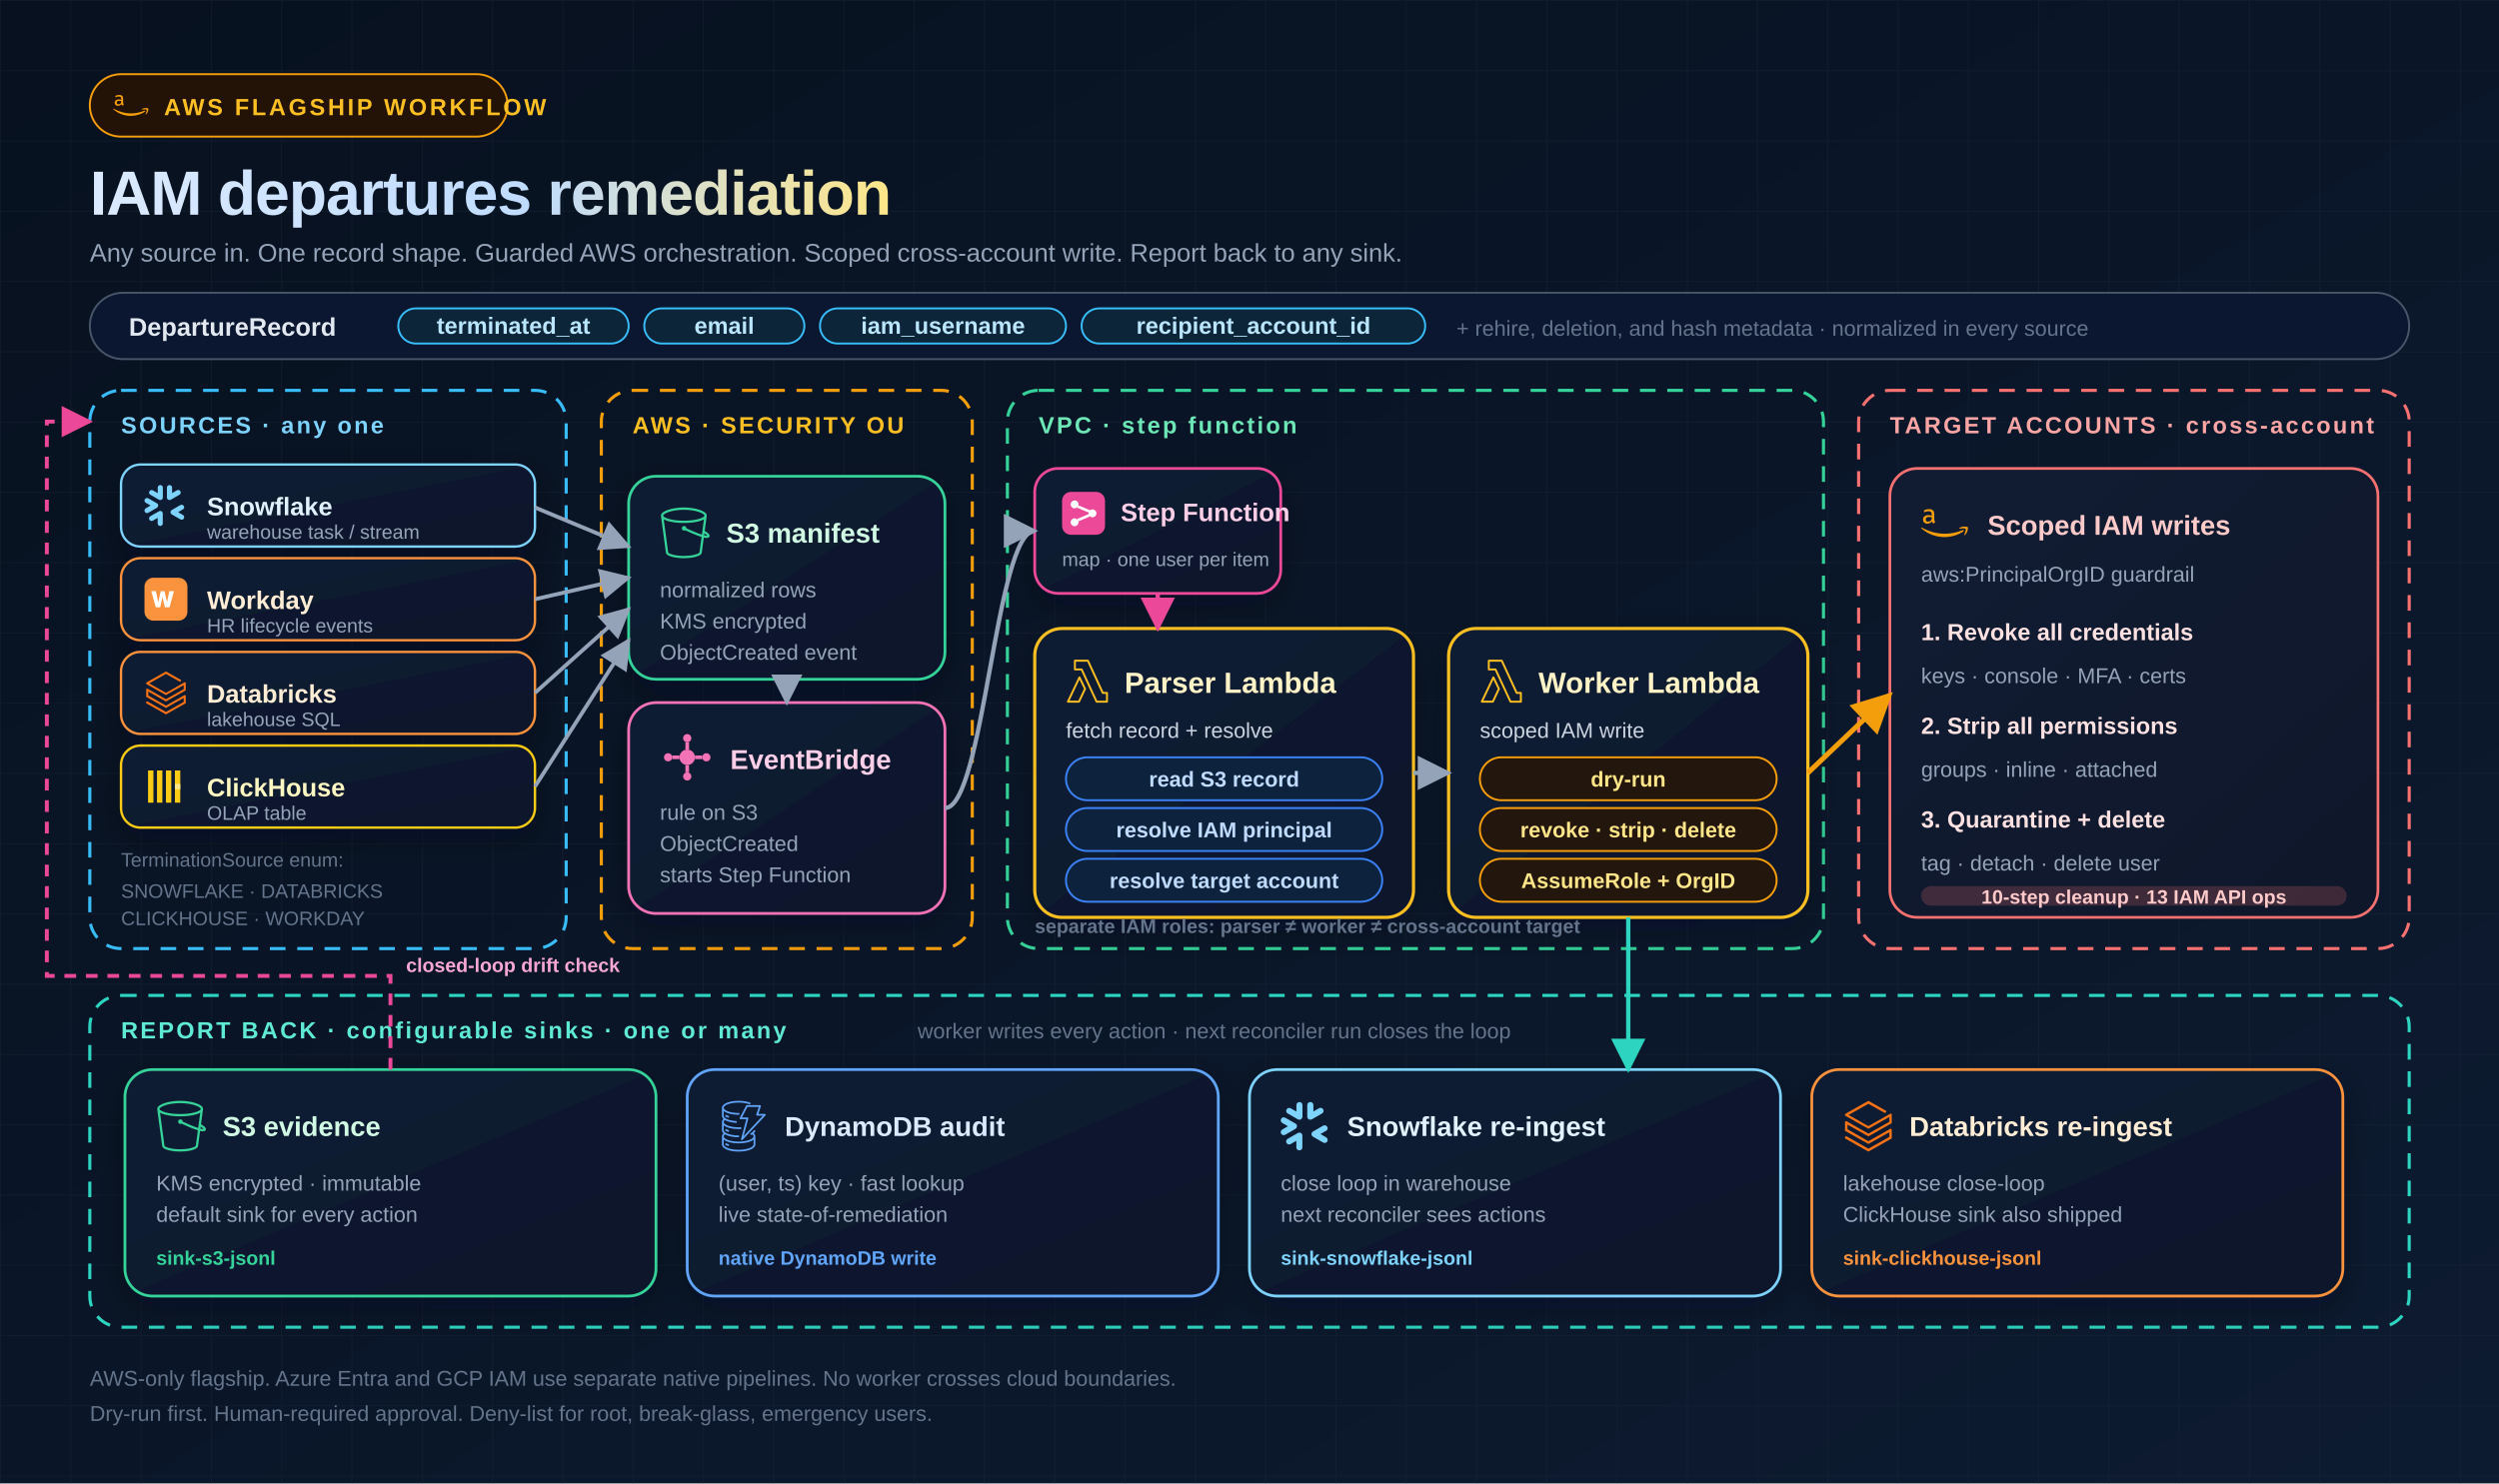
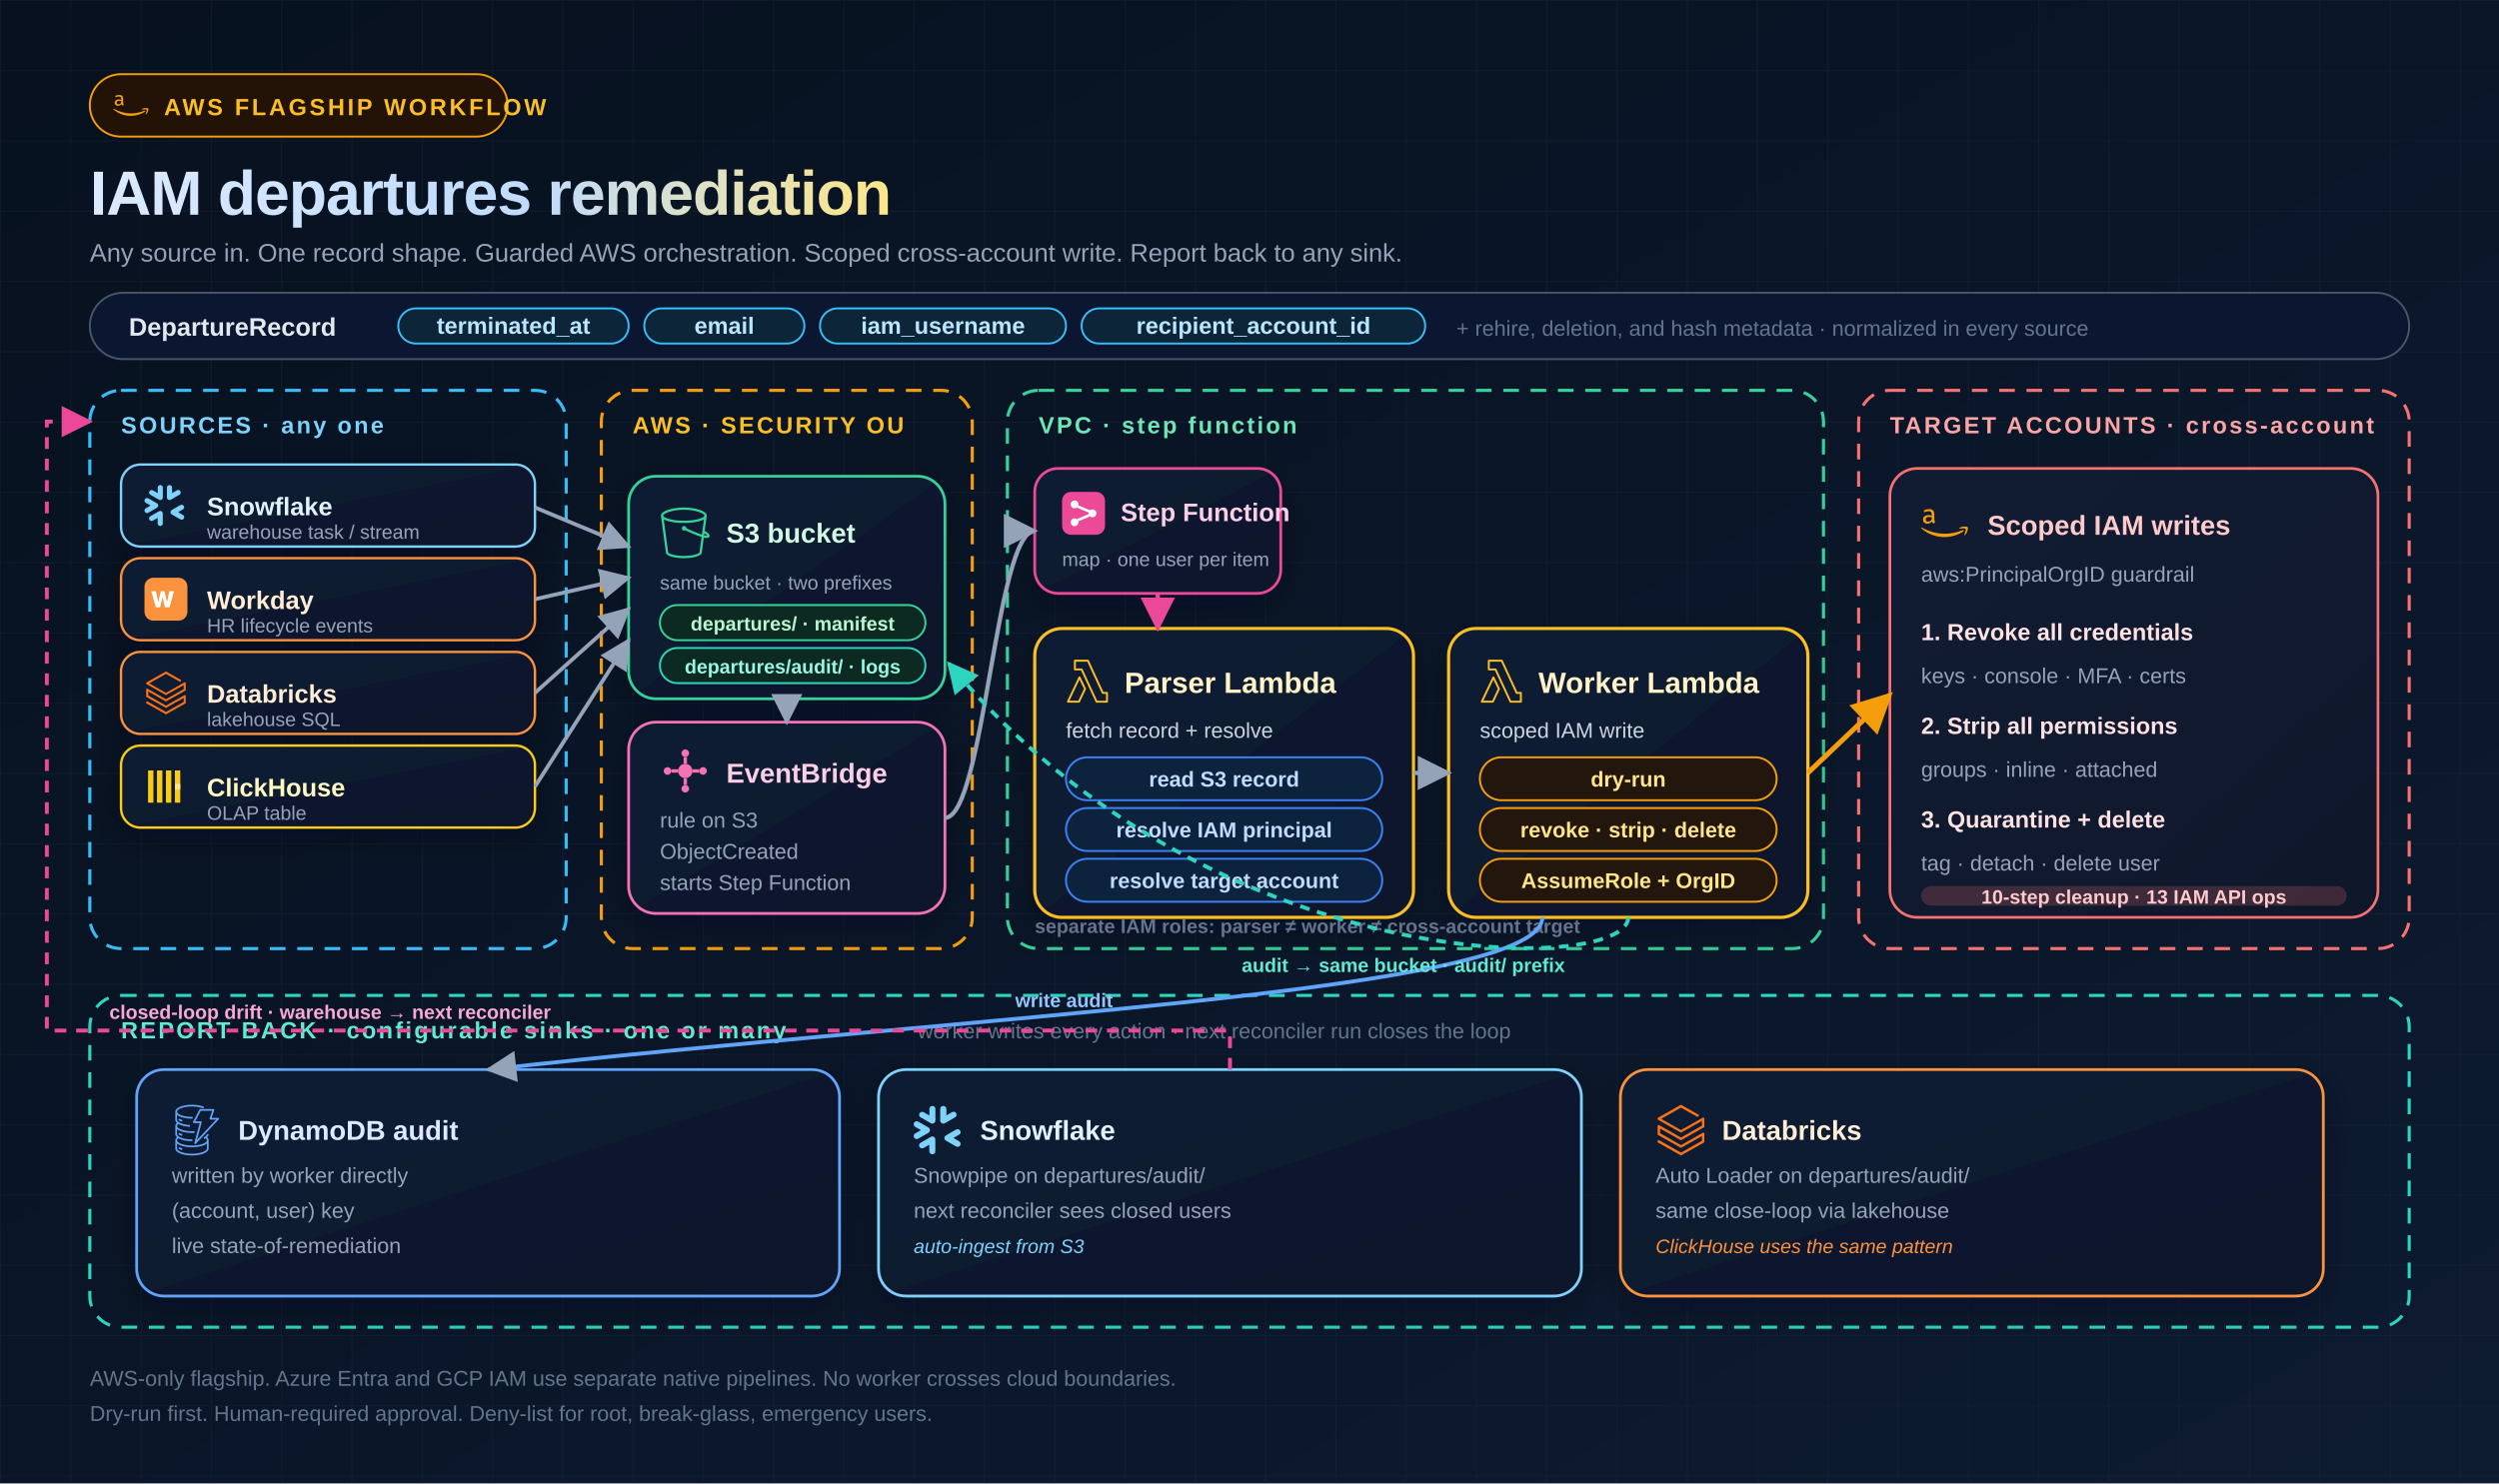
<svg xmlns="http://www.w3.org/2000/svg" width="1280" height="760" viewBox="0 0 1280 760" role="img" aria-labelledby="title desc">
  <defs>
    <linearGradient id="bg" x1="0" y1="0" x2="1" y2="1">
      <stop offset="0%" stop-color="#07111f" />
      <stop offset="100%" stop-color="#0d1b31" />
    </linearGradient>
    <linearGradient id="panel" x1="0" y1="0" x2="1" y2="1">
      <stop offset="0%" stop-color="#111c33" />
      <stop offset="100%" stop-color="#0f172a" />
    </linearGradient>
    <linearGradient id="headline" x1="0" y1="0" x2="1" y2="0">
      <stop offset="0%" stop-color="#dbeafe" />
      <stop offset="55%" stop-color="#bfdbfe" />
      <stop offset="100%" stop-color="#fde68a" />
    </linearGradient>
    <pattern id="grid" x="0" y="0" width="36" height="36" patternUnits="userSpaceOnUse">
      <path d="M36 0H0V36" fill="none" stroke="#1e293b" stroke-opacity="0.35" stroke-width="1" />
    </pattern>
    <filter id="shadow" x="-20%" y="-20%" width="140%" height="140%">
      <feDropShadow dx="0" dy="6" stdDeviation="8" flood-color="#020617" flood-opacity="0.35" />
    </filter>
    <marker id="arrow" viewBox="0 0 10 10" refX="9" refY="5" markerWidth="8" markerHeight="8" orient="auto">
      <path d="M0 0 L10 5 L0 10 z" fill="#94a3b8" />
    </marker>
    <marker id="arrowWarm" viewBox="0 0 10 10" refX="9" refY="5" markerWidth="8" markerHeight="8" orient="auto">
      <path d="M0 0 L10 5 L0 10 z" fill="#f59e0b" />
    </marker>
    <marker id="arrowSink" viewBox="0 0 10 10" refX="9" refY="5" markerWidth="8" markerHeight="8" orient="auto">
      <path d="M0 0 L10 5 L0 10 z" fill="#2dd4bf" />
    </marker>
    <marker id="arrowLoop" viewBox="0 0 10 10" refX="9" refY="5" markerWidth="8" markerHeight="8" orient="auto">
      <path d="M0 0 L10 5 L0 10 z" fill="#ec4899" />
    </marker>
    <symbol id="aws" viewBox="0 0 24 24">
      <path fill="#f59e0b" d="M6.763 10.036c0 .296.032.535.088.71.064.176.144.368.256.576.04.063.056.127.056.183 0 .08-.048.16-.152.24l-.503.335a.383.383 0 0 1-.208.072c-.08 0-.16-.04-.239-.112a2.47 2.47 0 0 1-.287-.375 6.18 6.18 0 0 1-.248-.471c-.622.734-1.405 1.101-2.347 1.101-.67 0-1.205-.191-1.596-.574-.391-.384-.59-.894-.59-1.533 0-.678.239-1.23.726-1.644.487-.415 1.133-.623 1.955-.623.272 0 .551.024.846.064.296.04.6.104.918.176v-.583c0-.607-.127-1.03-.375-1.277-.255-.248-.686-.367-1.3-.367-.28 0-.568.031-.863.103-.295.072-.583.16-.862.272a2.287 2.287 0 0 1-.28.104.488.488 0 0 1-.127.023c-.112 0-.168-.08-.168-.247v-.391c0-.128.016-.224.056-.28a.597.597 0 0 1 .224-.167c.279-.144.614-.264 1.005-.36a4.84 4.84 0 0 1 1.246-.151c.95 0 1.644.216 2.091.647.439.43.662 1.085.662 1.963v2.586zm-3.24 1.214c.263 0 .534-.048.822-.144.287-.096.543-.271.758-.51.128-.152.224-.32.272-.512.047-.191.08-.423.08-.694v-.335a6.66 6.66 0 0 0-.735-.136 6.02 6.02 0 0 0-.75-.048c-.535 0-.926.104-1.19.32-.263.215-.39.518-.39.917 0 .375.095.655.295.846.191.2.47.296.838.296zM21.698 16.207c-2.626 1.94-6.442 2.969-9.722 2.969-4.598 0-8.74-1.7-11.87-4.526-.247-.223-.024-.527.272-.351 3.384 1.963 7.559 3.153 11.877 3.153 2.914 0 6.114-.607 9.06-1.852.439-.2.814.287.383.607zM22.792 14.961c-.336-.43-2.22-.207-3.074-.103-.255.032-.295-.192-.063-.36 1.5-1.053 3.967-.75 4.254-.399.287.36-.08 2.826-1.485 4.007-.215.184-.423.088-.327-.151.32-.79 1.03-2.57.695-2.994z" />
    </symbol>
    <symbol id="lambda" viewBox="0 0 24 24">
      <path fill="#fbbf24" d="M4.986 0c-.294.003-.533.247-.534.548L4.446 5.456c0 .145.06.283.159.389a.532.532 0 0 0 .381.156h3.428l8.197 17.68a.536.536 0 0 0 .488.318h5.811c.297 0 .543-.245.543-.548V18.544c0-.303-.239-.548-.542-.548h-2.014L12.739.315C12.647.124 12.456 0 12.245 0h-7.254Zm.54 1.091h6.368l8.16 17.68a.536.536 0 0 0 .488.318h1.818v3.817H17.437L9.24 5.226a.536.536 0 0 0-.488-.318H5.522Zm2.014 8.237c-.21.001-.394.119-.486.31L.6 23.213a.551.551 0 0 0 .031.528.533.533 0 0 0 .454.25h6.169a.547.547 0 0 0 .497-.31l3.38-7.166a.54.54 0 0 0-.003-.469L8.036 9.637a.547.547 0 0 0-.494-.31Zm.006 1.804 2.488 5.152-3.121 6.621H1.946Z" />
    </symbol>
    <symbol id="s3" viewBox="0 0 24 24">
      <path fill="#34d399" d="M20.913 13.147l.12-.895c.947.576 1.258.922 1.354 1.071-.16.031-.562.046-1.474-.176zm-2.174 7.988a.547.547 0 0 0-.005.073c0 .084-.207.405-1.124.768a10.28 10.28 0 0 1-1.438.432c-1.405.325-3.128.504-4.853.504-4.612 0-7.412-1.184-7.412-1.704a.547.547 0 0 0-.005-.073L1.81 5.602c.135.078.28.154.432.227.042.02.086.038.128.057.134.062.272.122.417.18l.179.069c.154.058.314.114.478.168.043.013.084.029.13.043.207.065.423.127.646.187l.176.044c.175.044.353.087.534.127a23.414 23.414 0 0 0 .843.17l.121.023c.252.045.508.085.768.122.071.011.144.02.216.03.2.027.4.053.604.077l.24.027c.245.026.49.05.74.07l.081.009c.275.022.552.04.83.056l.233.012c.21.01.422.018.633.025a33.088 33.088 0 0 0 2.795-.026l.232-.011c.278-.016.555-.034.83-.056l.08-.008c.25-.02.497-.045.742-.072l.238-.026c.205-.024.408-.05.609-.077.07-.01.141-.019.211-.03.261-.037.519-.078.772-.122l.111-.02c.215-.04.427-.082.634-.125l.212-.047c.186-.041.368-.085.546-.13l.166-.042c.225-.06.444-.122.654-.189.04-.012.077-.026.115-.038a10.6 10.6 0 0 0 .493-.173c.058-.021.114-.044.17-.066.15-.06.293-.12.43-.185.038-.017.079-.034.116-.052.153-.073.3-.15.436-.228l-.976 7.245c-2.488-.78-5.805-2.292-7.311-3a1.09 1.09 0 0 0-1.088-1.085c-.6 0-1.088.489-1.088 1.088 0 .6.488 1.089 1.088 1.089.196 0 .378-.056.537-.148 1.72.812 5.144 2.367 7.715 3.15zm-7.42-20.047c5.677 0 9.676 1.759 9.75 2.736l-.014.113c-.01.033-.031.067-.048.101-.015.028-.026.057-.047.087-.024.033-.058.068-.09.102-.028.03-.051.06-.084.09-.038.035-.087.07-.133.105-.04.03-.074.06-.119.091-.053.036-.116.071-.177.107-.05.03-.095.06-.15.09-.068.036-.147.073-.222.11-.059.028-.114.057-.177.085-.084.038-.177.074-.268.111-.068.027-.13.054-.203.082-.097.036-.205.072-.31.107-.075.026-.148.053-.228.079-.111.035-.233.069-.35.103-.085.024-.165.05-.253.073-.124.034-.258.065-.389.098-.093.022-.181.046-.278.068-.139.032-.287.061-.433.091-.098.02-.191.041-.293.06-.155.03-.32.057-.482.084-.1.018-.198.036-.302.052-.166.026-.342.048-.515.072-.11.014-.213.03-.325.044-.181.023-.372.041-.56.06-.11.012-.218.025-.332.036-.188.016-.386.029-.58.043-.122.009-.24.02-.364.028-.207.012-.422.02-.635.028-.12.005-.234.012-.354.016a35.605 35.605 0 0 1-2.069 0c-.12-.004-.234-.011-.352-.016-.214-.008-.43-.016-.637-.028-.122-.008-.238-.02-.36-.027-.195-.015-.394-.028-.584-.044-.11-.01-.215-.024-.324-.035-.19-.02-.384-.038-.568-.06l-.315-.044c-.176-.024-.355-.046-.525-.073-.1-.015-.192-.033-.29-.05-.167-.028-.335-.055-.494-.086-.096-.018-.183-.038-.276-.056-.151-.032-.305-.062-.45-.095-.09-.02-.173-.043-.26-.064-.138-.034-.277-.067-.407-.102-.082-.022-.157-.046-.235-.069a11.75 11.75 0 0 1-.368-.108c-.075-.024-.141-.049-.213-.073-.11-.037-.223-.075-.325-.113-.067-.025-.125-.051-.188-.077-.096-.038-.195-.076-.282-.115-.06-.027-.11-.054-.166-.08-.08-.039-.162-.077-.233-.116-.052-.028-.094-.055-.142-.084-.063-.038-.13-.075-.185-.113-.043-.029-.075-.058-.113-.086-.048-.037-.098-.073-.139-.11-.032-.029-.054-.057-.08-.087-.033-.035-.069-.07-.093-.104-.02-.03-.031-.058-.046-.086-.018-.035-.039-.068-.049-.102l-.015-.113c.076-.977 4.074-2.736 9.748-2.736zm12.182 12.124c-.118-.628-.84-1.291-2.31-2.128l.963-7.16a.531.531 0 0 0 .005-.073C22.16 1.581 16.447 0 11.32 0 6.194 0 .482 1.581.482 3.851a.58.58 0 0 0 .005.072L2.819 21.25c.071 2.002 5.236 2.75 8.5 2.75 1.805 0 3.615-.188 5.098-.531.598-.138 1.133-.3 1.592-.48 1.18-.467 1.789-1.053 1.813-1.739l.945-7.018c.557.131 1.016.197 1.389.197.54 0 .902-.137 1.134-.413a.956.956 0 0 0 .21-.804Z" />
    </symbol>
    <symbol id="dynamo" viewBox="0 0 24 24">
      <path fill="#60a5fa" d="M16.606 20.705v-2.371c-1.263 1.082-3.884 1.795-7.066 1.795-3.184 0-5.805-.714-7.068-1.797v2.369c0 1.168 2.903 2.47 7.068 2.47 4.16 0 7.06-1.3 7.066-2.466zm.001-6.765l.817-.005v.005c0 .517-.258.998-.75 1.441.601.54.75 1.071.75 1.449a1661.7 1661.7 0 0 0 0 3.87c0 1.881-3.389 3.3-7.884 3.3-4.471 0-7.846-1.404-7.88-3.27a583.119 583.119 0 0 1-.003-3.909c.001-.375.15-.9.745-1.437-.592-.538-.743-1.062-.746-1.435v-3.892c.002-.377.153-.903.747-1.438-.593-.54-.744-1.062-.747-1.435 0-1.357-.002-2.735.002-3.897C1.674 1.412 5.056 0 9.54 0c2.159 0 4.233.356 5.689.974l-.315.766c-1.36-.58-3.319-.91-5.374-.91-4.165 0-7.067 1.3-7.067 2.47 0 1.168 2.902 2.47 7.067 2.47.115 0 .222 0 .334-.005l.033.828c-.122.006-.245.006-.367.006-3.184 0-5.805-.714-7.068-1.798v2.38c.005.45.45.843.821 1.093 1.116.736 3.114 1.239 5.34 1.342l-.037.829c-2.254-.105-4.23-.59-5.5-1.332-.318.245-.623.573-.623.952 0 1.168 2.902 2.47 7.067 2.47.411 0 .812-.014 1.203-.042l.06.826c-.41.03-.833.045-1.263.045-3.184 0-5.805-.713-7.068-1.797v2.368c.005.462.449.855.821 1.104 1.275.842 3.67 1.366 6.247 1.366h.182v.83H9.54c-2.62 0-4.99-.507-6.444-1.359-.317.245-.623.574-.623.954 0 1.168 2.902 2.47 7.067 2.47 4.159 0 7.058-1.298 7.066-2.465v-.007c0-.377-.303-.705-.62-.948a5.732 5.732 0 0 1-.662.336l-.316-.764c.3-.128.56-.266.776-.412.376-.254.823-.651.823-1.1zm4.377-6.915h-2.717a.406.406 0 0 1-.332-.173.42.42 0 0 1-.055-.375l1.204-3.597h-5.403l-2.583 4.974h2.623c.128 0 .248.06.325.164a.418.418 0 0 1 .069.36l-2.249 8.365zm1.249-.128l-10.89 11.608a.408.408 0 0 1-.498.075.418.418 0 0 1-.192-.471l2.534-9.426h-2.766a.407.407 0 0 1-.349-.2.418.418 0 0 1-.012-.407l3.014-5.804a.408.408 0 0 1 .36-.222h6.22c.132 0 .256.065.332.174a.422.422 0 0 1 .055.374l-1.204 3.598h3.1c.164 0 .31.099.375.251a.422.422 0 0 1-.08.45zM3.085 20.723a8.107 8.107 0 0 0 1.72.72l.233-.794a7.32 7.32 0 0 1-1.546-.645zm1.72-5.984l.233-.795a7.262 7.262 0 0 1-1.546-.646l-.407.72a8.051 8.051 0 0 0 1.72.72zm-1.72-7.427l.407-.719c.418.244.939.462 1.546.646l-.232.794a8.046 8.046 0 0 1-1.72-.72Z" />
    </symbol>
    <symbol id="snowflake" viewBox="0 0 24 24">
      <path fill="#7dd3fc" d="M7.602 12.4c.038-.151.076-.304.076-.456 0-.114-.038-.228-.038-.342-.114-.343-.304-.647-.646-.838l-4.87-2.777c-.685-.38-1.56-.152-1.94.533-.381.685-.153 1.56.532 1.94l2.701 1.56-2.701 1.56c-.685.38-.913 1.256-.533 1.94.38.685 1.256.914 1.94.533l4.832-2.777c.343-.267.571-.533.647-.876zm1.332 2.626c-.266-.038-.57.038-.837.19l-4.832 2.777c-.685.38-.913 1.256-.532 1.94.38.686 1.255.914 1.94.533l2.701-1.56v3.12c0 .8.647 1.408 1.446 1.408.799 0 1.407-.647 1.407-1.408v-5.592c0-.761-.57-1.37-1.293-1.408zm4.946-6.088c.266.038.57-.038.837-.19l4.832-2.777c.685-.38.913-1.256.532-1.94-.38-.686-1.255-.914-1.94-.533l-2.701 1.56V1.975c0-.799-.647-1.408-1.446-1.408-.799 0-1.446.609-1.446 1.408V7.53c0 .76.609 1.37 1.332 1.407zM3.265 5.97l4.832 2.777c.266.152.533.19.837.19.723-.038 1.331-.684 1.331-1.407V1.975c0-.799-.646-1.408-1.407-1.408-.799 0-1.446.647-1.446 1.408v3.12l-2.701-1.56c-.685-.38-1.56-.152-1.94.533-.419.646-.19 1.521.494 1.902zm18.22 8.184l-2.701 1.56 2.7 1.56c.686.38.914 1.256.533 1.94-.38.685-1.255.913-1.94.533l-4.832-2.778a1.644 1.644 0 01-.647-.798c-.037-.153-.076-.305-.076-.457 0-.114.039-.228.039-.342.114-.343.342-.647.646-.837l4.832-2.778c.685-.38 1.56-.152 1.94.533.457.609.19 1.484-.494 1.864z" />
    </symbol>
    <symbol id="databricks" viewBox="0 0 24 24">
      <path fill="#f97316" d="M.95 14.184L12 20.403l9.919-5.55v2.21L12 22.662l-10.484-5.96-.565.308v.77L12 24l11.05-6.218v-4.317l-.515-.309L12 19.118l-9.867-5.653v-2.21L12 16.805l11.05-6.218V6.32l-.515-.308L12 11.974 2.647 6.681 12 1.388l7.76 4.368.668-.411v-.566L12 0 .95 6.27v.72L12 13.207l9.919-5.55v2.26L12 15.52 1.516 9.56l-.565.308Z" />
    </symbol>
    <symbol id="workday" viewBox="0 0 24 24">
      <rect x="0" y="0" width="24" height="24" rx="5" fill="#fb923c" />
      <path fill="#ffffff" d="M3.8 7.5h2.6l1.3 6.2 1.4-6.2h2.1l1.4 6.2 1.3-6.2h2.6l-2.5 9h-2.6l-1.3-5.7-1.3 5.7H6.3z" />
    </symbol>
    <symbol id="clickhouse" viewBox="0 0 24 24">
      <rect x="2" y="3" width="3" height="18" fill="#facc15" />
      <rect x="7" y="3" width="3" height="18" fill="#facc15" />
      <rect x="12" y="3" width="3" height="18" fill="#facc15" />
      <rect x="17" y="3" width="3" height="18" fill="#facc15" />
      <rect x="17" y="10.5" width="3" height="3" fill="#fde68a" />
    </symbol>
    <symbol id="eventbridge" viewBox="0 0 24 24">
      <circle cx="12" cy="12" r="3.4" fill="#f472b6" />
      <circle cx="3.6" cy="12" r="1.8" fill="#f472b6" />
      <circle cx="20.4" cy="12" r="1.8" fill="#f472b6" />
      <circle cx="12" cy="3.6" r="1.8" fill="#f472b6" />
      <circle cx="12" cy="20.4" r="1.8" fill="#f472b6" />
      <line x1="5.4" y1="12" x2="8.6" y2="12" stroke="#f472b6" stroke-width="1.6" />
      <line x1="15.4" y1="12" x2="18.6" y2="12" stroke="#f472b6" stroke-width="1.6" />
      <line x1="12" y1="5.4" x2="12" y2="8.6" stroke="#f472b6" stroke-width="1.6" />
      <line x1="12" y1="15.4" x2="12" y2="18.6" stroke="#f472b6" stroke-width="1.6" />
    </symbol>
    <symbol id="sfn" viewBox="0 0 24 24">
      <rect x="0" y="0" width="24" height="24" rx="5" fill="#ec4899" />
      <circle cx="7" cy="7" r="2.2" fill="#ffffff" />
      <circle cx="17" cy="12" r="2.2" fill="#ffffff" />
      <circle cx="7" cy="17" r="2.2" fill="#ffffff" />
      <line x1="8.8" y1="8.2" x2="15.4" y2="11.0" stroke="#ffffff" stroke-width="1.5" />
      <line x1="15.4" y1="13.0" x2="8.8" y2="15.8" stroke="#ffffff" stroke-width="1.5" />
    </symbol>
  </defs>
  <rect width="1280" height="760" fill="url(#bg)" />
  <rect width="1280" height="760" fill="url(#grid)" />
  <g font-family="Segoe UI, ui-sans-serif, Arial, sans-serif">
    <g transform="translate(46,38)">
      <rect x="0" y="0" width="214" height="32" rx="16" fill="#221306" stroke="#f59e0b" />
      <use href="#aws" x="12" y="7" width="18" height="18" />
      <text x="38" y="21" fill="#fbbf24" font-size="12" font-weight="800" letter-spacing="1.4">AWS FLAGSHIP WORKFLOW</text>
    </g>
    <text x="46" y="110" fill="url(#headline)" font-size="32" font-weight="900" letter-spacing="-0.5">IAM departures remediation</text>
    <text x="46" y="134" fill="#94a3b8" font-size="13">Any source in. One record shape. Guarded AWS orchestration. Scoped cross-account write. Report back to any sink.</text>
    <g>
      <rect x="46" y="150" width="1188" height="34" rx="17" fill="#0b1730" stroke="#475569" />
      <text x="66" y="172" fill="#e2e8f0" font-size="13" font-weight="800">DepartureRecord</text>
      <g font-size="12" font-weight="700">
        <rect x="204" y="158" width="118" height="18" rx="9" fill="#0d2539" stroke="#38bdf8" />
        <text x="263" y="171" text-anchor="middle" fill="#bae6fd">terminated_at</text>
        <rect x="330" y="158" width="82" height="18" rx="9" fill="#0d2539" stroke="#38bdf8" />
        <text x="371" y="171" text-anchor="middle" fill="#bae6fd">email</text>
        <rect x="420" y="158" width="126" height="18" rx="9" fill="#0d2539" stroke="#38bdf8" />
        <text x="483" y="171" text-anchor="middle" fill="#bae6fd">iam_username</text>
        <rect x="554" y="158" width="176" height="18" rx="9" fill="#0d2539" stroke="#38bdf8" />
        <text x="642" y="171" text-anchor="middle" fill="#bae6fd">recipient_account_id</text>
      </g>
      <text x="746" y="172" fill="#64748b" font-size="11">+ rehire, deletion, and hash metadata · normalized in every source</text>
    </g>
    <g stroke="#38bdf8" stroke-width="1.6" stroke-dasharray="8 6" fill="none">
      <rect x="46" y="200" width="244" height="286" rx="16" />
    </g>
    <text x="62" y="222" fill="#7dd3fc" font-size="12" font-weight="800" letter-spacing="1.2">SOURCES · any one</text>
    <g stroke="#f59e0b" stroke-width="1.6" stroke-dasharray="8 6" fill="none">
      <rect x="308" y="200" width="190" height="286" rx="16" />
    </g>
    <text x="324" y="222" fill="#fbbf24" font-size="12" font-weight="800" letter-spacing="1.2">AWS · SECURITY OU</text>
    <g stroke="#34d399" stroke-width="1.6" stroke-dasharray="8 6" fill="none">
      <rect x="516" y="200" width="418" height="286" rx="16" />
    </g>
    <text x="532" y="222" fill="#6ee7b7" font-size="12" font-weight="800" letter-spacing="1.2">VPC · step function</text>
    <g stroke="#f87171" stroke-width="1.6" stroke-dasharray="8 6" fill="none">
      <rect x="952" y="200" width="282" height="286" rx="16" />
    </g>
    <text x="968" y="222" fill="#fca5a5" font-size="12" font-weight="800" letter-spacing="1.2">TARGET ACCOUNTS · cross-account</text>
    <g filter="url(#shadow)">
      <rect x="62" y="238" width="212" height="42" rx="10" fill="url(#panel)" stroke="#7dd3fc" stroke-width="1.2" />
      <use href="#snowflake" x="74" y="248" width="22" height="22" />
      <text x="106" y="264" fill="#e0f2fe" font-size="13" font-weight="800">Snowflake</text>
      <text x="106" y="276" fill="#94a3b8" font-size="10">warehouse task / stream</text>
      <rect x="62" y="286" width="212" height="42" rx="10" fill="url(#panel)" stroke="#fb923c" stroke-width="1.2" />
      <use href="#workday" x="74" y="296" width="22" height="22" />
      <text x="106" y="312" fill="#ffedd5" font-size="13" font-weight="800">Workday</text>
      <text x="106" y="324" fill="#94a3b8" font-size="10">HR lifecycle events</text>
      <rect x="62" y="334" width="212" height="42" rx="10" fill="url(#panel)" stroke="#fb923c" stroke-width="1.2" />
      <use href="#databricks" x="74" y="344" width="22" height="22" />
      <text x="106" y="360" fill="#ffedd5" font-size="13" font-weight="800">Databricks</text>
      <text x="106" y="372" fill="#94a3b8" font-size="10">lakehouse SQL</text>
      <rect x="62" y="382" width="212" height="42" rx="10" fill="url(#panel)" stroke="#facc15" stroke-width="1.2" />
      <use href="#clickhouse" x="74" y="392" width="22" height="22" />
      <text x="106" y="408" fill="#fef9c3" font-size="13" font-weight="800">ClickHouse</text>
      <text x="106" y="420" fill="#94a3b8" font-size="10">OLAP table</text>
    </g>
-     <g font-size="10" fill="#64748b">
-       <text x="62" y="444">TerminationSource enum:</text>
-       <text x="62" y="460">SNOWFLAKE · DATABRICKS</text>
-       <text x="62" y="474">CLICKHOUSE · WORKDAY</text>
-     </g>
-     <g filter="url(#shadow)">
-       <rect x="322" y="244" width="162" height="104" rx="14" fill="url(#panel)" stroke="#34d399" stroke-width="1.4" />
+     <g filter="url(#shadow)">
+       <rect x="322" y="244" width="162" height="114" rx="14" fill="url(#panel)" stroke="#34d399" stroke-width="1.4" />
      <use href="#s3" x="338" y="260" width="26" height="26" />
-       <text x="372" y="278" fill="#d1fae5" font-size="14" font-weight="800">S3 manifest</text>
-       <text x="338" y="306" fill="#94a3b8" font-size="11">normalized rows</text>
-       <text x="338" y="322" fill="#94a3b8" font-size="11">KMS encrypted</text>
-       <text x="338" y="338" fill="#94a3b8" font-size="11">ObjectCreated event</text>
-       <rect x="322" y="360" width="162" height="108" rx="14" fill="url(#panel)" stroke="#f472b6" stroke-width="1.4" />
-       <use href="#eventbridge" x="338" y="374" width="28" height="28" />
-       <text x="374" y="394" fill="#fbcfe8" font-size="14" font-weight="800">EventBridge</text>
-       <text x="338" y="420" fill="#94a3b8" font-size="11">rule on S3</text>
-       <text x="338" y="436" fill="#94a3b8" font-size="11">ObjectCreated</text>
-       <text x="338" y="452" fill="#94a3b8" font-size="11">starts Step Function</text>
+       <text x="372" y="278" fill="#d1fae5" font-size="14" font-weight="800">S3 bucket</text>
+       <text x="338" y="302" fill="#94a3b8" font-size="10">same bucket · two prefixes</text>
+       <rect x="338" y="310" width="136" height="18" rx="9" fill="#0c2c23" stroke="#34d399" />
+       <text x="406" y="323" text-anchor="middle" fill="#bbf7d0" font-size="10" font-weight="700">departures/ · manifest</text>
+       <rect x="338" y="332" width="136" height="18" rx="9" fill="#0c2c23" stroke="#2dd4bf" />
+       <text x="406" y="345" text-anchor="middle" fill="#99f6e4" font-size="10" font-weight="700">departures/audit/ · logs</text>
+       <rect x="322" y="370" width="162" height="98" rx="14" fill="url(#panel)" stroke="#f472b6" stroke-width="1.4" />
+       <use href="#eventbridge" x="338" y="382" width="26" height="26" />
+       <text x="372" y="401" fill="#fbcfe8" font-size="14" font-weight="800">EventBridge</text>
+       <text x="338" y="424" fill="#94a3b8" font-size="11">rule on S3</text>
+       <text x="338" y="440" fill="#94a3b8" font-size="11">ObjectCreated</text>
+       <text x="338" y="456" fill="#94a3b8" font-size="11">starts Step Function</text>
    </g>
    <g filter="url(#shadow)">
      <rect x="530" y="240" width="126" height="64" rx="12" fill="url(#panel)" stroke="#ec4899" stroke-width="1.4" />
      <use href="#sfn" x="544" y="252" width="22" height="22" />
      <text x="574" y="267" fill="#fbcfe8" font-size="13" font-weight="800">Step Function</text>
      <text x="544" y="290" fill="#94a3b8" font-size="10">map · one user per item</text>
    </g>
    <g filter="url(#shadow)">
      <rect x="530" y="322" width="194" height="148" rx="14" fill="url(#panel)" stroke="#fbbf24" stroke-width="1.6" />
      <use href="#lambda" x="546" y="338" width="22" height="22" />
      <text x="576" y="355" fill="#fef3c7" font-size="15" font-weight="800">Parser Lambda</text>
      <text x="546" y="378" fill="#cbd5e1" font-size="11">fetch record + resolve</text>
      <rect x="546" y="388" width="162" height="22" rx="11" fill="#10233d" stroke="#3b82f6" />
      <text x="627" y="403" text-anchor="middle" fill="#bfdbfe" font-size="11" font-weight="700">read S3 record</text>
      <rect x="546" y="414" width="162" height="22" rx="11" fill="#10233d" stroke="#3b82f6" />
      <text x="627" y="429" text-anchor="middle" fill="#bfdbfe" font-size="11" font-weight="700">resolve IAM principal</text>
      <rect x="546" y="440" width="162" height="22" rx="11" fill="#10233d" stroke="#3b82f6" />
      <text x="627" y="455" text-anchor="middle" fill="#bfdbfe" font-size="11" font-weight="700">resolve target account</text>
    </g>
    <g filter="url(#shadow)">
      <rect x="742" y="322" width="184" height="148" rx="14" fill="url(#panel)" stroke="#fbbf24" stroke-width="1.6" />
      <use href="#lambda" x="758" y="338" width="22" height="22" />
      <text x="788" y="355" fill="#fef3c7" font-size="15" font-weight="800">Worker Lambda</text>
      <text x="758" y="378" fill="#cbd5e1" font-size="11">scoped IAM write</text>
      <rect x="758" y="388" width="152" height="22" rx="11" fill="#241607" stroke="#f59e0b" />
      <text x="834" y="403" text-anchor="middle" fill="#fde68a" font-size="11" font-weight="700">dry-run</text>
      <rect x="758" y="414" width="152" height="22" rx="11" fill="#241607" stroke="#f59e0b" />
      <text x="834" y="429" text-anchor="middle" fill="#fde68a" font-size="11" font-weight="700">revoke · strip · delete</text>
      <rect x="758" y="440" width="152" height="22" rx="11" fill="#241607" stroke="#f59e0b" />
      <text x="834" y="455" text-anchor="middle" fill="#fde68a" font-size="11" font-weight="700">AssumeRole + OrgID</text>
    </g>
    <text x="530" y="478" fill="#64748b" font-size="10" font-weight="700">separate IAM roles: parser ≠ worker ≠ cross-account target</text>
    <g>
      <rect x="968" y="240" width="250" height="230" rx="14" fill="url(#panel)" stroke="#f87171" stroke-width="1.4" />
      <use href="#aws" x="984" y="256" width="24" height="24" />
      <text x="1018" y="274" fill="#fecaca" font-size="14" font-weight="800">Scoped IAM writes</text>
      <text x="984" y="298" fill="#94a3b8" font-size="11">aws:PrincipalOrgID guardrail</text>
      <text x="984" y="328" fill="#fee2e2" font-size="12" font-weight="800">1. Revoke all credentials</text>
      <text x="984" y="350" fill="#94a3b8" font-size="11">keys · console · MFA · certs</text>
      <text x="984" y="376" fill="#fee2e2" font-size="12" font-weight="800">2. Strip all permissions</text>
      <text x="984" y="398" fill="#94a3b8" font-size="11">groups · inline · attached</text>
      <text x="984" y="424" fill="#fee2e2" font-size="12" font-weight="800">3. Quarantine + delete</text>
      <text x="984" y="446" fill="#94a3b8" font-size="11">tag · detach · delete user</text>
      <rect x="984" y="454" width="218" height="10" rx="5" fill="#f87171" opacity="0.2" />
      <text x="1093" y="463" text-anchor="middle" fill="#fecaca" font-size="10" font-weight="800">10-step cleanup · 13 IAM API ops</text>
    </g>
    <path d="M274,260 L322,280" fill="none" stroke="#94a3b8" stroke-width="2" marker-end="url(#arrow)" />
    <path d="M274,307 L322,296" fill="none" stroke="#94a3b8" stroke-width="2" marker-end="url(#arrow)" />
    <path d="M274,355 L322,312" fill="none" stroke="#94a3b8" stroke-width="2" marker-end="url(#arrow)" />
    <path d="M274,403 L322,328" fill="none" stroke="#94a3b8" stroke-width="2" marker-end="url(#arrow)" />
-     <path d="M403,348 L403,360" fill="none" stroke="#94a3b8" stroke-width="2" marker-end="url(#arrow)" />
-     <path d="M484,414 C504,414 510,272 530,272" fill="none" stroke="#94a3b8" stroke-width="2.2" marker-end="url(#arrow)" />
+     <path d="M403,358 L403,370" fill="none" stroke="#94a3b8" stroke-width="2" marker-end="url(#arrow)" />
+     <path d="M484,419 C504,419 510,272 530,272" fill="none" stroke="#94a3b8" stroke-width="2.2" marker-end="url(#arrow)" />
    <path d="M593,304 L593,322" fill="none" stroke="#ec4899" stroke-width="2.2" marker-end="url(#arrowLoop)" />
    <path d="M724,396 L742,396" fill="none" stroke="#94a3b8" stroke-width="2.2" marker-end="url(#arrow)" />
    <path d="M926,396 L968,356" fill="none" stroke="#f59e0b" stroke-width="2.6" marker-end="url(#arrowWarm)" />
    <g stroke="#2dd4bf" stroke-width="1.6" stroke-dasharray="8 6" fill="none">
      <rect x="46" y="510" width="1188" height="170" rx="16" />
    </g>
    <text x="62" y="532" fill="#5eead4" font-size="12" font-weight="800" letter-spacing="1.2">REPORT BACK · configurable sinks · one or many</text>
    <text x="470" y="532" fill="#64748b" font-size="11">worker writes every action · next reconciler run closes the loop</text>
    <g filter="url(#shadow)">
-       <rect x="64" y="548" width="272" height="116" rx="14" fill="url(#panel)" stroke="#34d399" stroke-width="1.4" />
-       <use href="#s3" x="80" y="564" width="26" height="26" />
-       <text x="114" y="582" fill="#d1fae5" font-size="14" font-weight="800">S3 evidence</text>
-       <text x="80" y="610" fill="#94a3b8" font-size="11">KMS encrypted · immutable</text>
-       <text x="80" y="626" fill="#94a3b8" font-size="11">default sink for every action</text>
-       <text x="80" y="648" fill="#34d399" font-size="10" font-weight="800">sink-s3-jsonl</text>
-       <rect x="352" y="548" width="272" height="116" rx="14" fill="url(#panel)" stroke="#60a5fa" stroke-width="1.4" />
-       <use href="#dynamo" x="368" y="564" width="26" height="26" />
-       <text x="402" y="582" fill="#dbeafe" font-size="14" font-weight="800">DynamoDB audit</text>
-       <text x="368" y="610" fill="#94a3b8" font-size="11">(user, ts) key · fast lookup</text>
-       <text x="368" y="626" fill="#94a3b8" font-size="11">live state-of-remediation</text>
-       <text x="368" y="648" fill="#60a5fa" font-size="10" font-weight="800">native DynamoDB write</text>
-       <rect x="640" y="548" width="272" height="116" rx="14" fill="url(#panel)" stroke="#7dd3fc" stroke-width="1.4" />
-       <use href="#snowflake" x="656" y="564" width="26" height="26" />
-       <text x="690" y="582" fill="#e0f2fe" font-size="14" font-weight="800">Snowflake re-ingest</text>
-       <text x="656" y="610" fill="#94a3b8" font-size="11">close loop in warehouse</text>
-       <text x="656" y="626" fill="#94a3b8" font-size="11">next reconciler sees actions</text>
-       <text x="656" y="648" fill="#7dd3fc" font-size="10" font-weight="800">sink-snowflake-jsonl</text>
-       <rect x="928" y="548" width="272" height="116" rx="14" fill="url(#panel)" stroke="#fb923c" stroke-width="1.4" />
-       <use href="#databricks" x="944" y="564" width="26" height="26" />
-       <text x="978" y="582" fill="#ffedd5" font-size="14" font-weight="800">Databricks re-ingest</text>
-       <text x="944" y="610" fill="#94a3b8" font-size="11">lakehouse close-loop</text>
-       <text x="944" y="626" fill="#94a3b8" font-size="11">ClickHouse sink also shipped</text>
-       <text x="944" y="648" fill="#fb923c" font-size="10" font-weight="800">sink-clickhouse-jsonl</text>
-     </g>
-     <path d="M834,470 L834,548" fill="none" stroke="#2dd4bf" stroke-width="2.2" marker-end="url(#arrowSink)" />
-     <path d="M200,548 L200,500 L24,500 L24,216 L46,216" fill="none" stroke="#ec4899" stroke-width="2" stroke-dasharray="6 5" marker-end="url(#arrowLoop)" />
-     <text x="208" y="498" fill="#f9a8d4" font-size="10" font-weight="800">closed-loop drift check</text>
+       <rect x="70" y="548" width="360" height="116" rx="14" fill="url(#panel)" stroke="#60a5fa" stroke-width="1.4" />
+       <use href="#dynamo" x="88" y="566" width="26" height="26" />
+       <text x="122" y="584" fill="#dbeafe" font-size="14" font-weight="800">DynamoDB audit</text>
+       <text x="88" y="606" fill="#94a3b8" font-size="11">written by worker directly</text>
+       <text x="88" y="624" fill="#94a3b8" font-size="11">(account, user) key</text>
+       <text x="88" y="642" fill="#94a3b8" font-size="11">live state-of-remediation</text>
+       <rect x="450" y="548" width="360" height="116" rx="14" fill="url(#panel)" stroke="#7dd3fc" stroke-width="1.4" />
+       <use href="#snowflake" x="468" y="566" width="26" height="26" />
+       <text x="502" y="584" fill="#e0f2fe" font-size="14" font-weight="800">Snowflake</text>
+       <text x="468" y="606" fill="#94a3b8" font-size="11">Snowpipe on departures/audit/</text>
+       <text x="468" y="624" fill="#94a3b8" font-size="11">next reconciler sees closed users</text>
+       <text x="468" y="642" fill="#7dd3fc" font-size="10" font-style="italic">auto-ingest from S3</text>
+       <rect x="830" y="548" width="360" height="116" rx="14" fill="url(#panel)" stroke="#fb923c" stroke-width="1.4" />
+       <use href="#databricks" x="848" y="566" width="26" height="26" />
+       <text x="882" y="584" fill="#ffedd5" font-size="14" font-weight="800">Databricks</text>
+       <text x="848" y="606" fill="#94a3b8" font-size="11">Auto Loader on departures/audit/</text>
+       <text x="848" y="624" fill="#94a3b8" font-size="11">same close-loop via lakehouse</text>
+       <text x="848" y="642" fill="#fb923c" font-size="10" font-style="italic">ClickHouse uses the same pattern</text>
+     </g>
+     <path d="M790,470 C790,508 500,520 250,548" fill="none" stroke="#60a5fa" stroke-width="2" marker-end="url(#arrow)" />
+     <text x="520" y="516" fill="#93c5fd" font-size="10" font-weight="800">write audit</text>
+     <path d="M834,470 C834,500 620,502 486,340" fill="none" stroke="#2dd4bf" stroke-width="2" stroke-dasharray="5 4" marker-end="url(#arrowSink)" />
+     <text x="636" y="498" fill="#5eead4" font-size="10" font-weight="800">audit → same bucket · audit/ prefix</text>
+     <path d="M630,548 L630,528 L24,528 L24,216 L46,216" fill="none" stroke="#ec4899" stroke-width="2" stroke-dasharray="6 5" marker-end="url(#arrowLoop)" />
+     <text x="56" y="522" fill="#f9a8d4" font-size="10" font-weight="800">closed-loop drift · warehouse → next reconciler</text>
    <g font-size="11" fill="#64748b">
      <text x="46" y="710">AWS-only flagship. Azure Entra and GCP IAM use separate native pipelines. No worker crosses cloud boundaries.</text>
      <text x="46" y="728">Dry-run first. Human-required approval. Deny-list for root, break-glass, emergency users.</text>
    </g>
  </g>
</svg>
